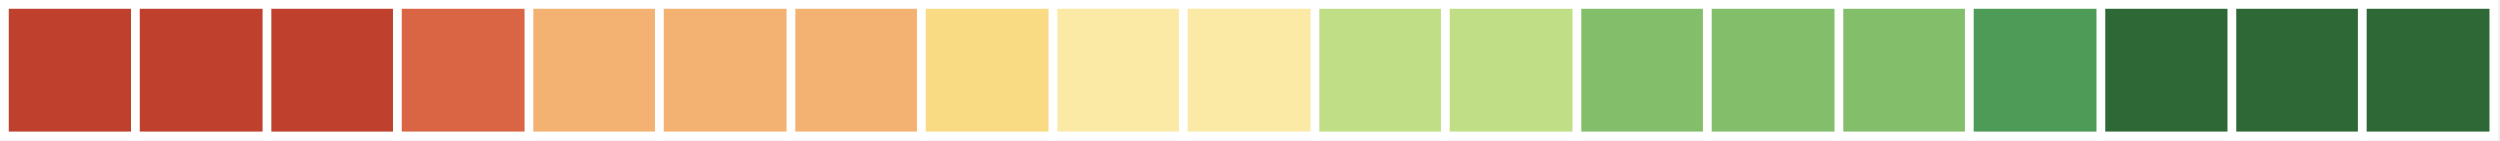
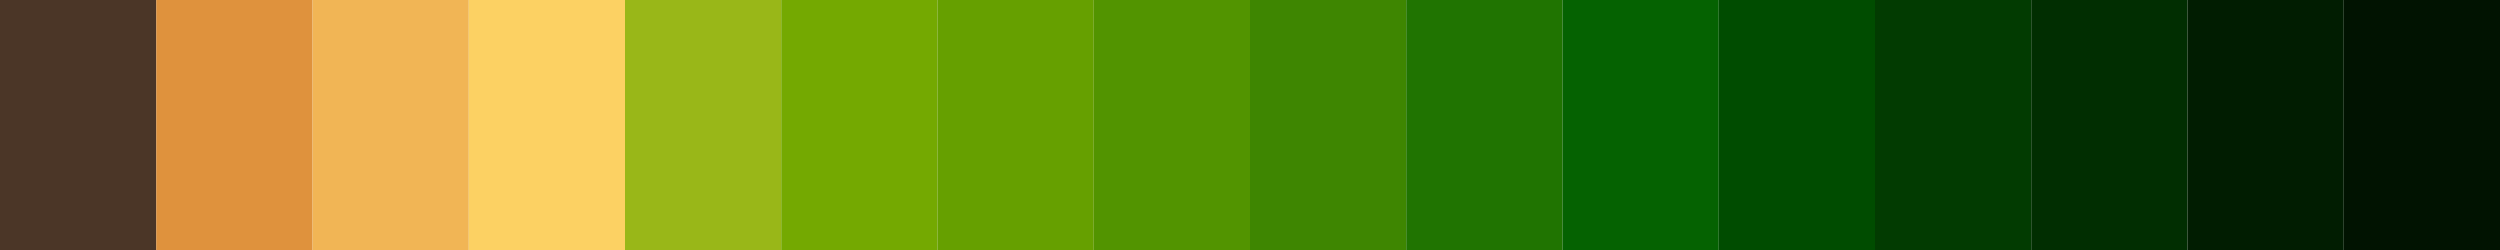
- <svg xmlns="http://www.w3.org/2000/svg" width="285" height="16" viewBox="0 0 285 16">
-   <g fill="none" fill-rule="evenodd" stroke="#FFF">
-     <path fill="#BE402D" d="M.5.5h15v15H.5z" />
-     <path fill="#F3B271" d="M60.233.5h15v15h-15z" />
-     <path fill="#FAEAA6" d="M119.967.5h15v15h-15z" />
-     <path fill="#83BF6A" d="M179.7.5h15v15h-15z" />
-     <path fill="#BE402D" d="M30.367.5h15v15h-15z" />
-     <path fill="#F3B271" d="M90.1.5h15v15h-15z" />
-     <path fill="#C0DE86" d="M149.833.5h15v15h-15z" />
-     <path fill="#83BF6A" d="M209.567.5h15v15h-15z" />
-     <path fill="#2D6836" d="M254.367.5h15v15h-15z" />
-     <path fill="#BE402D" d="M15.433.5h15v15h-15z" />
-     <path fill="#F3B271" d="M75.167.5h15v15h-15z" />
-     <path fill="#FAEAA6" d="M134.9.5h15v15h-15z" />
-     <path fill="#83BF6A" d="M194.633.5h15v15h-15z" />
-     <path fill="#2D6836" d="M239.433.5h15v15h-15z" />
-     <path fill="#D96544" d="M45.3.5h15v15h-15z" />
-     <path fill="#F8DB83" d="M105.033.5h15v15h-15z" />
-     <path fill="#C0DE86" d="M164.767.5h15v15h-15z" />
-     <path fill="#4D9B57" d="M224.5.5h15v15h-15z" />
-     <path fill="#2D6836" d="M269.3.5h15v15h-15z" />
-   </g>
+ <svg xmlns="http://www.w3.org/2000/svg" width="500" height="50" viewbox="0 0 500 100">
+   <rect x="0" y="0" width="31.25" height="100" fill="#4b3627" />
+   <rect x="31.25" y="0" width="31.25" height="100" fill="#df923d" />
+   <rect x="62.5" y="0" width="31.25" height="100" fill="#f1b555" />
+   <rect x="93.75" y="0" width="31.25" height="100" fill="#fcd163" />
+   <rect x="125" y="0" width="31.25" height="100" fill="#99b718" />
+   <rect x="156.25" y="0" width="31.25" height="100" fill="#74a901" />
+   <rect x="187.5" y="0" width="31.25" height="100" fill="#66a000" />
+   <rect x="218.75" y="0" width="31.25" height="100" fill="#529400" />
+   <rect x="250" y="0" width="31.25" height="100" fill="#3e8601" />
+   <rect x="281.25" y="0" width="31.25" height="100" fill="#207401" />
+   <rect x="312.5" y="0" width="31.25" height="100" fill="#056201" />
+   <rect x="343.75" y="0" width="31.25" height="100" fill="#004c00" />
+   <rect x="375" y="0" width="31.25" height="100" fill="#023b01" />
+   <rect x="406.25" y="0" width="31.25" height="100" fill="#012e01" />
+   <rect x="437.5" y="0" width="31.25" height="100" fill="#011d01" />
+   <rect x="468.75" y="0" width="31.25" height="100" fill="#011301" />
</svg>
